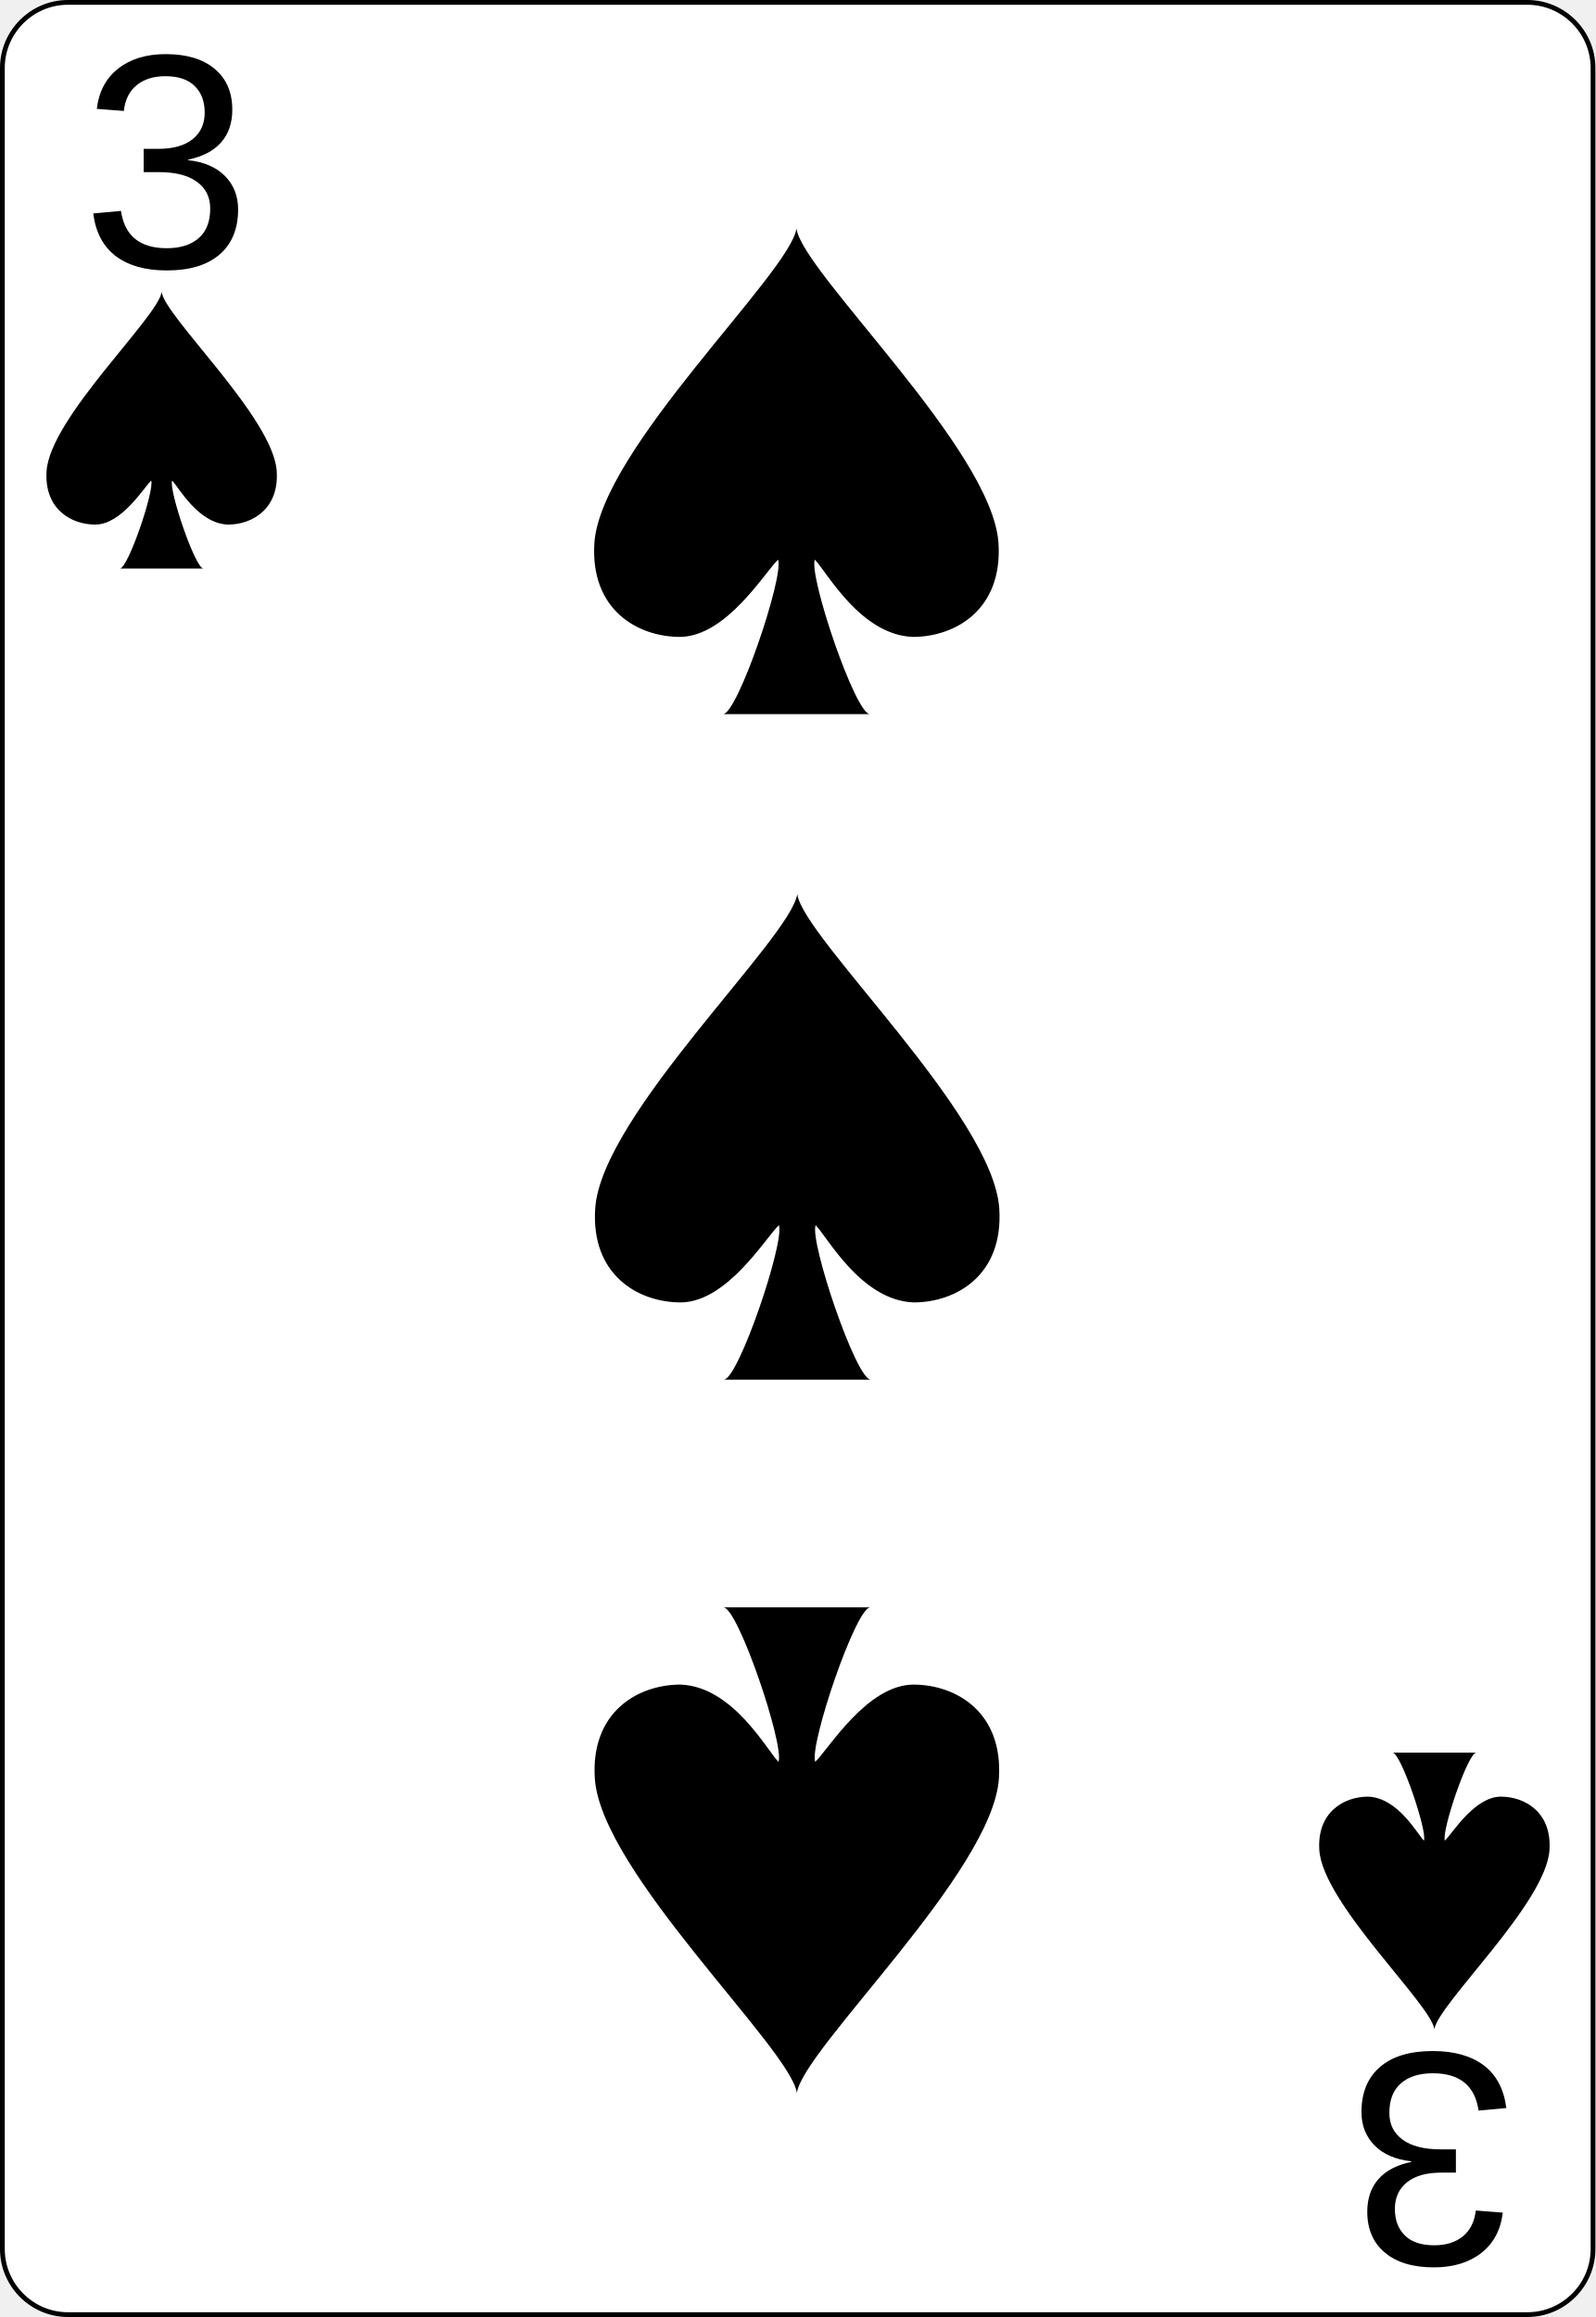
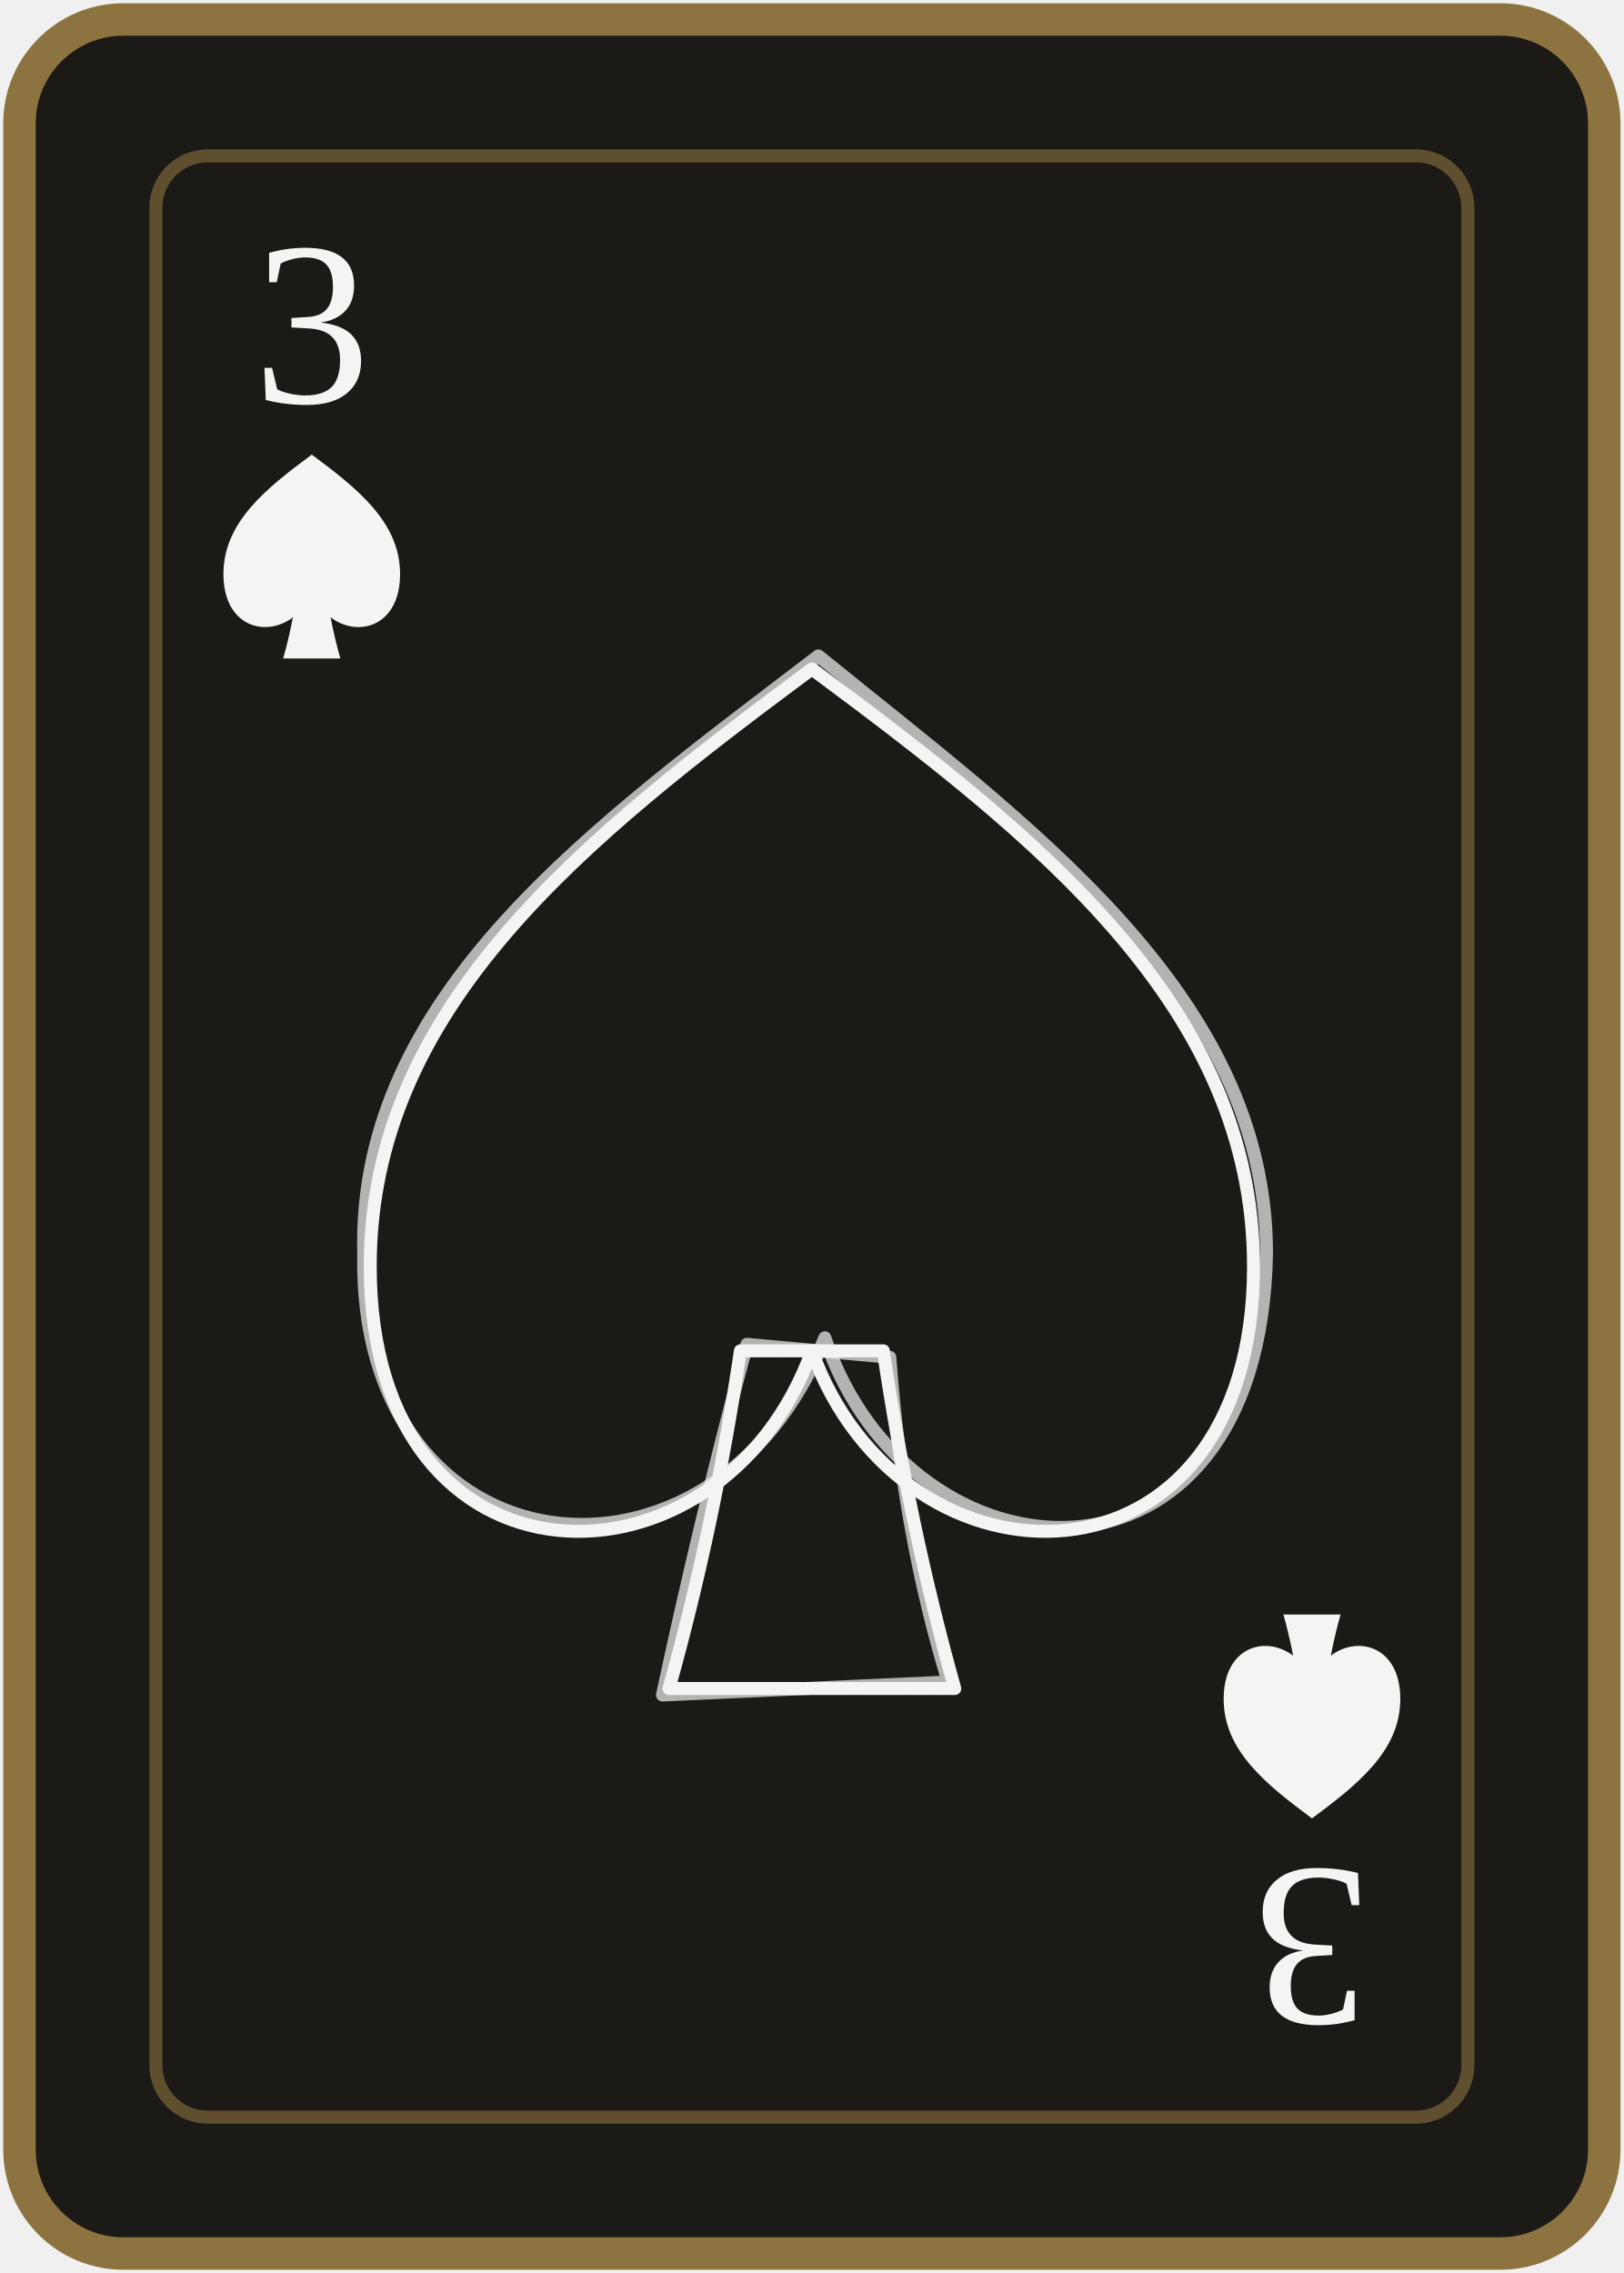
- <svg xmlns="http://www.w3.org/2000/svg" width="167.087pt" height="242.667pt" viewBox="0 0 167.087 242.667" xml:space="preserve" id="svg2" version="1.1">
-   <defs id="defs41" />
-   <g id="Layer_x0020_1" style="fill-rule:nonzero;clip-rule:nonzero;stroke:#000000;stroke-miterlimit:4;">
-     <path style="fill:#FFFFFF;stroke-width:0.5;" d="M166.837,235.548c0,3.777-3.087,6.869-6.871,6.869H7.111c-3.775,0-6.861-3.092-6.861-6.869V7.12C0.25,3.343,3.336,0.25,7.111,0.25h152.855    c3.784,0,6.871,3.093,6.871,6.87v228.428z" id="path5" />
-     <g style="stroke:none;" id="g7">
-       <g id="g9">
- 				
- 			</g>
+ <svg xmlns="http://www.w3.org/2000/svg" viewBox="0 0 250 350" width="250" height="350" class="op-face">
+   <defs>
+     <style>
+       .op-face .op-bg {
+         fill: var(--op-color-neutral-minus-eight, #1c1a17);
+       }
+ 
+       /* opposite of the app's neutral background: light mode default is dark,
+          dark mode flips it light */
+       @media (prefers-color-scheme: dark) {
+         .op-face .op-bg {
+           fill: var(--op-color-neutral-plus-eight, #f5f4f2);
+         }
+       }
+ 
+       .op-face .op-border {
+         fill: none;
+         stroke: var(--op-color-primary-base, #8d733f);
+         stroke-width: 5;
+       }
+ 
+       .op-face .op-border-inner {
+         fill: none;
+         stroke: var(--op-color-primary-base, #8d733f);
+         stroke-width: 2;
+         opacity: 0.6;
+       }
+ 
+       /* spades/clubs are neutral ink, not the red alert token: light ink
+          on the default (dark) card, dark ink once the card flips light */
+       .op-face .op-spade {
+         fill: var(--op-color-neutral-plus-eight, #f5f4f2);
+       }
+ 
+       .op-face .op-spade-line {
+         fill: none;
+         stroke: var(--op-color-neutral-plus-eight, #f5f4f2);
+         stroke-width: 2;
+         stroke-linecap: round;
+         stroke-linejoin: round;
+       }
+ 
+       @media (prefers-color-scheme: dark) {
+         .op-face .op-spade {
+           fill: var(--op-color-neutral-minus-eight, #1c1a17);
+         }
+ 
+         .op-face .op-spade-line {
+           stroke: var(--op-color-neutral-minus-eight, #1c1a17);
+         }
+       }
+ 
+       .op-face .op-index {
+         fill: var(--op-color-neutral-plus-eight, #f5f4f2);
+         font-family: Georgia, 'Times New Roman', serif;
+         font-size: 36px;
+         text-anchor: middle;
+       }
+ 
+       @media (prefers-color-scheme: dark) {
+         .op-face .op-index {
+           fill: var(--op-color-neutral-minus-eight, #1c1a17);
+         }
+       }
+     </style>
+   </defs>
+   <g class="op-card">
+     <rect class="op-bg" x="3" y="3" width="244" height="344" rx="16" />
+     <rect class="op-border" x="3" y="3" width="244" height="344" rx="16" />
+     <rect class="op-border-inner" x="24" y="24" width="202" height="302" rx="8" />
+     <g transform="translate(48 62)">
+       <text class="op-index" x="0" y="0">3</text>
+       <g transform="translate(0 22.4) scale(0.2)">
+         <path class="op-spade" d="M 0 33 C -14 72 -68 72 -68 20 C -68 -20 -35 -46 0 -72 C 35 -46 68 -20 68 20 C 68 72 14 72 0 33 Z" />
+         <path class="op-spade" d="M -11 33 Q -15 60 -22 85 L 22 85 Q 15 60 11 33 Z" />
+       </g>
    </g>
-     <g id="g15">
- 			
- 		</g>
-     <g id="g19">
- 			
- 		</g>
-     <g style="stroke:none;" id="g23">
-       <g id="g25">
- 				
- 			</g>
+     <g transform="translate(202 288) rotate(180)">
+       <text class="op-index" x="0" y="0">3</text>
+       <g transform="translate(0 22.4) scale(0.2)">
+         <path class="op-spade" d="M 0 33 C -14 72 -68 72 -68 20 C -68 -20 -35 -46 0 -72 C 35 -46 68 -20 68 20 C 68 72 14 72 0 33 Z" />
+         <path class="op-spade" d="M -11 33 Q -15 60 -22 85 L 22 85 Q 15 60 11 33 Z" />
+       </g>
    </g>
-     <g style="stroke:none;" id="g31">
-       <g id="g33">
- 				
- 			</g>
+     <g transform="translate(125 175)">
+       <path class="op-spade-line" d="M 0 33 C -14 72 -68 72 -68 20 C -68 -20 -35 -46 0 -72 C 35 -46 68 -20 68 20 C 68 72 14 72 0 33 Z" />
+       <path class="op-spade-line" opacity="0.7" d="M 2 31 C -15 74 -70 68 -69 18 C -70 -22 -33 -48 1 -74 C 33 -48 70 -22 70 18 C 69 74 15 70 2 31 Z" />
+       <path class="op-spade-line" d="M -11 33 Q -15 60 -22 85 L 22 85 Q 15 60 11 33 Z" />
+       <path class="op-spade-line" opacity="0.7" d="M -10 32 Q -17 58 -23 86 L 21 84 Q 14 61 12 34 Z" />
    </g>
  </g>
-   <text xml:space="preserve" style="font-size:32px;font-style:normal;font-weight:normal;line-height:125%;letter-spacing:0px;word-spacing:0px;fill:#000000;fill-opacity:1;stroke:none;font-family:Bitstream Vera Sans" x="8.547" y="28.013" id="text3788">
-     <tspan id="tspan3790" x="8.547" y="28.013" style="font-style:normal;font-variant:normal;font-weight:normal;font-stretch:normal;font-family:Arial;-inkscape-font-specification:Arial">3</tspan>
-   </text>
-   <g transform="matrix(1.508595,0,0,1.379325,16.9291,45.0659)" id="layer1-7">
-     <path id="sl" d="M 7.989,3.103 C 7.747,-0.954 0.242,-8.59 0,-10.5 c -0.242,1.909 -7.747,9.545 -7.989,13.603 -0.169,2.868 1.695,4.057 3.39,4.057 1.835,-0.022 3.351,-2.801 3.873,-3.341 0.242,0.716 -1.603,6.682 -2.179,6.682 l 5.811,0 C 2.33,10.501 0.485,4.535 0.727,3.819 1.184,4.315 2.524,7.077 4.601,7.16 6.295,7.159 8.158,5.971 7.989,3.103 z" style="fill:#000000" />
-   </g>
-   <g transform="matrix(2.648679,0,0,2.421718,83.41089,49.36599)" id="layer1-7-88">
-     <path id="sl-4" d="M 7.989,3.103 C 7.747,-0.954 0.242,-8.59 0,-10.5 c -0.242,1.909 -7.747,9.545 -7.989,13.603 -0.169,2.868 1.695,4.057 3.39,4.057 1.835,-0.022 3.351,-2.801 3.873,-3.341 0.242,0.716 -1.603,6.682 -2.179,6.682 l 5.811,0 C 2.33,10.501 0.485,4.535 0.727,3.819 1.184,4.315 2.524,7.077 4.601,7.16 6.295,7.159 8.158,5.971 7.989,3.103 z" style="fill:#000000" />
-   </g>
-   <text xml:space="preserve" style="font-size:32px;font-style:normal;font-weight:normal;line-height:125%;letter-spacing:0px;word-spacing:0px;fill:#000000;fill-opacity:1;stroke:none;font-family:Bitstream Vera Sans" x="-158.978" y="-215.124" id="text3788-7" transform="scale(-1,-1)">
-     <tspan id="tspan3790-6" x="-158.978" y="-215.124" style="font-style:normal;font-variant:normal;font-weight:normal;font-stretch:normal;font-family:Arial;-inkscape-font-specification:Arial">3</tspan>
-   </text>
-   <g transform="matrix(-1.508595,0,0,-1.379325,150.2251,198.0441)" id="layer1-7-3">
-     <path id="sl-1" d="M 7.989,3.103 C 7.747,-0.954 0.242,-8.59 0,-10.5 c -0.242,1.909 -7.747,9.545 -7.989,13.603 -0.169,2.868 1.695,4.057 3.39,4.057 1.835,-0.022 3.351,-2.801 3.873,-3.341 0.242,0.716 -1.603,6.682 -2.179,6.682 l 5.811,0 C 2.33,10.501 0.485,4.535 0.727,3.819 1.184,4.315 2.524,7.077 4.601,7.16 6.295,7.159 8.158,5.971 7.989,3.103 z" style="fill:#000000" />
-   </g>
-   <g transform="matrix(-2.648679,0,0,-2.421718,83.45613,193.7713)" id="layer1-7-88-7">
-     <path id="sl-4-5" d="M 7.989,3.103 C 7.747,-0.954 0.242,-8.59 0,-10.5 c -0.242,1.909 -7.747,9.545 -7.989,13.603 -0.169,2.868 1.695,4.057 3.39,4.057 1.835,-0.022 3.351,-2.801 3.873,-3.341 0.242,0.716 -1.603,6.682 -2.179,6.682 l 5.811,0 C 2.33,10.501 0.485,4.535 0.727,3.819 1.184,4.315 2.524,7.077 4.601,7.16 6.295,7.159 8.158,5.971 7.989,3.103 z" style="fill:#000000" />
-   </g>
-   <g transform="matrix(2.648679,0,0,2.421718,83.4947,119.0673)" id="layer1-7-88-6">
-     <path id="sl-4-8" d="M 7.989,3.103 C 7.747,-0.954 0.242,-8.59 0,-10.5 c -0.242,1.909 -7.747,9.545 -7.989,13.603 -0.169,2.868 1.695,4.057 3.39,4.057 1.835,-0.022 3.351,-2.801 3.873,-3.341 0.242,0.716 -1.603,6.682 -2.179,6.682 l 5.811,0 C 2.33,10.501 0.485,4.535 0.727,3.819 1.184,4.315 2.524,7.077 4.601,7.16 6.295,7.159 8.158,5.971 7.989,3.103 z" style="fill:#000000" />
-   </g>
</svg>
